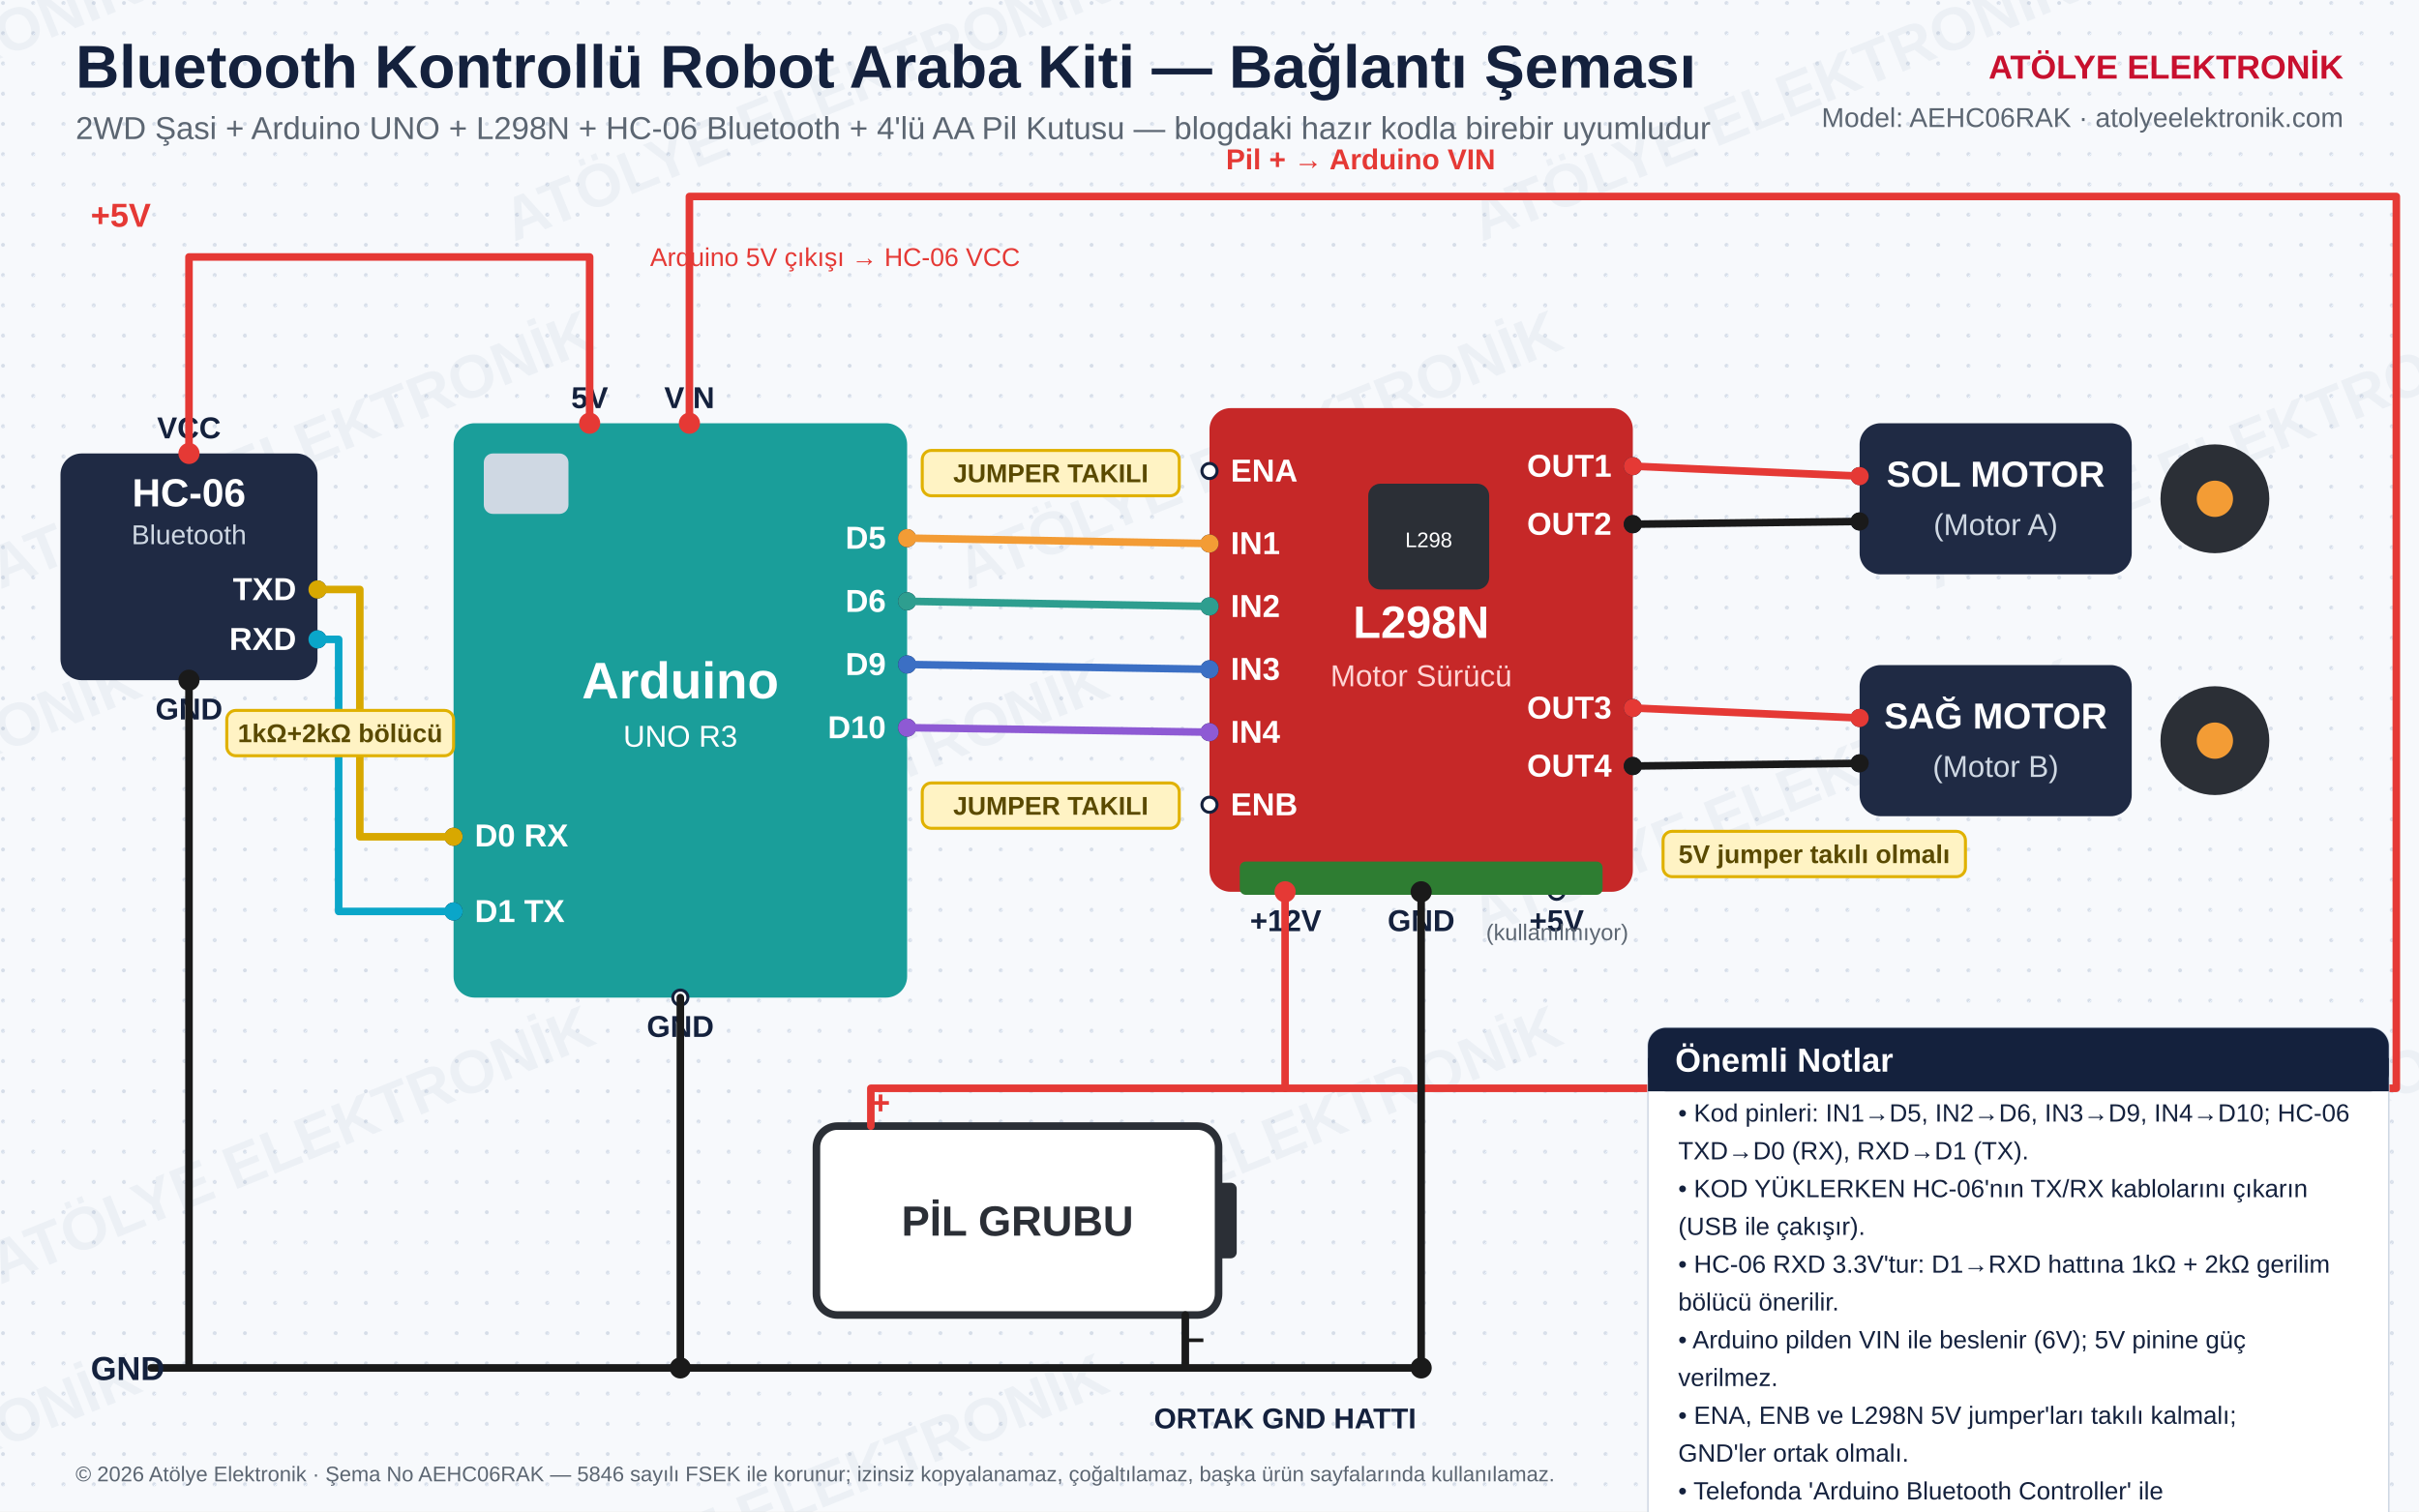
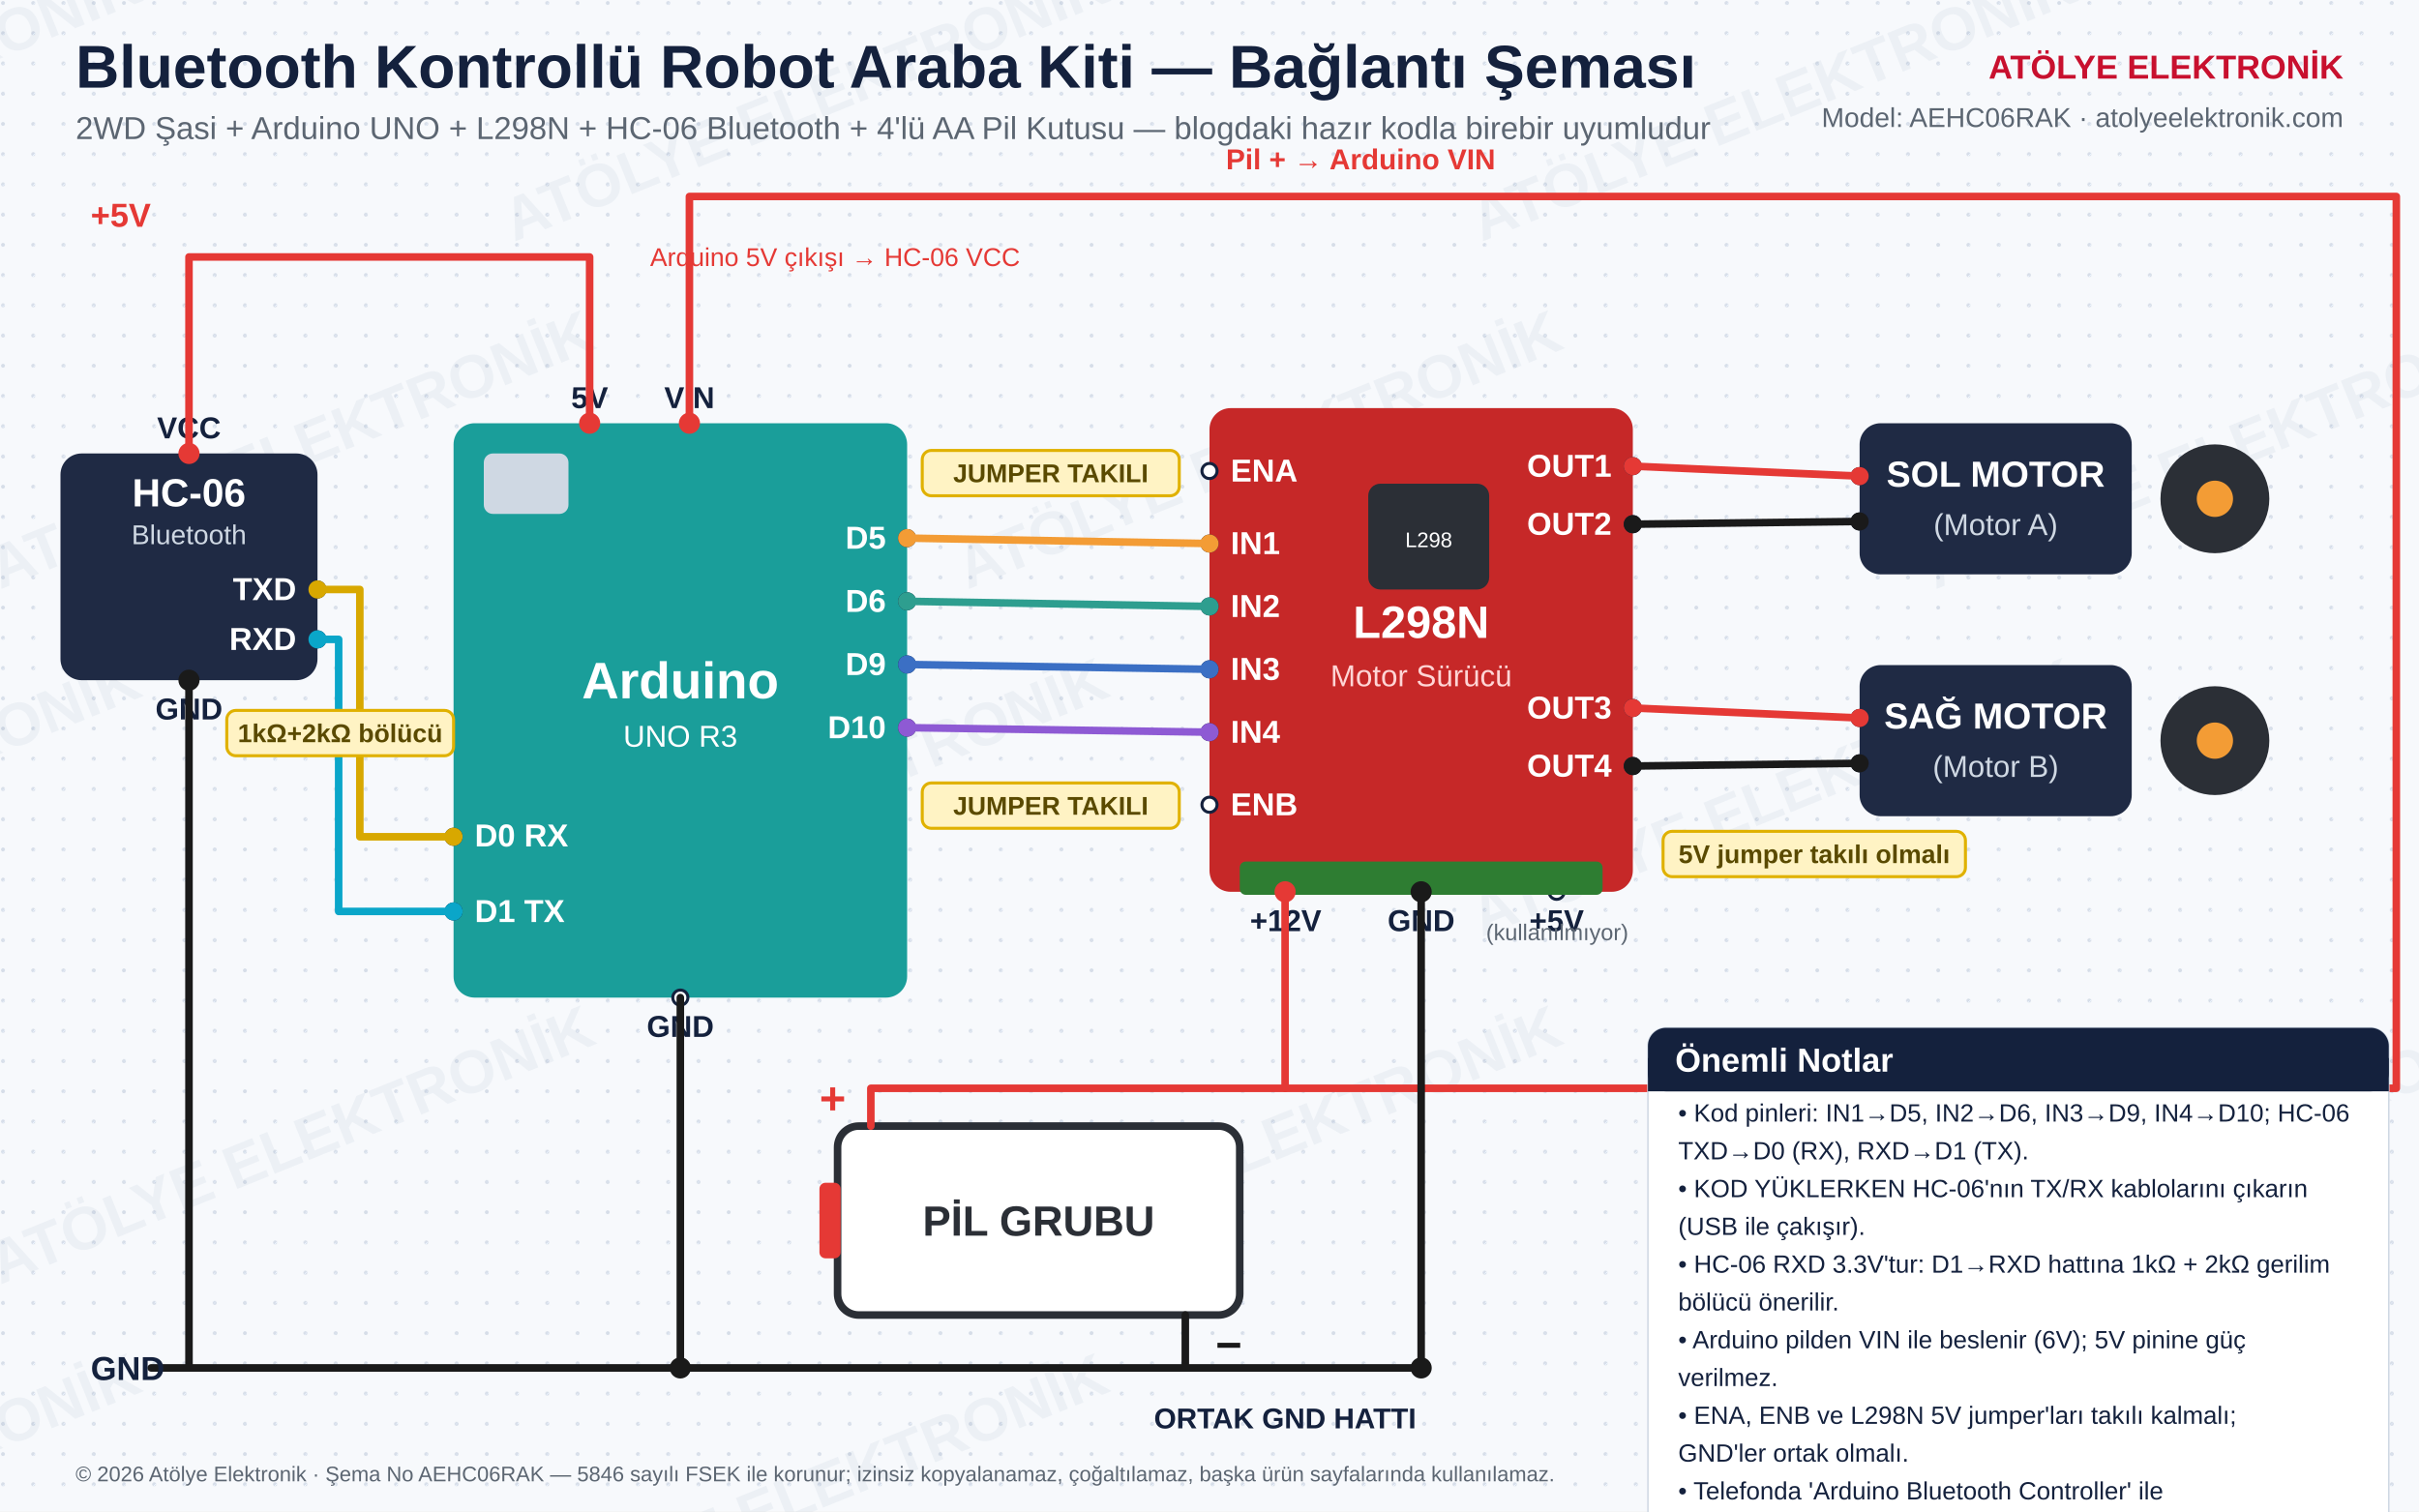
<svg xmlns="http://www.w3.org/2000/svg" width="1600" height="1000" viewBox="0 0 1600 1000" font-family="Segoe UI, Arial, sans-serif">
  <defs>
    <pattern id="dots" width="20" height="20" patternUnits="userSpaceOnUse">
      <circle cx="2" cy="2" r="1.3" fill="#d6dde8" />
    </pattern>
  </defs>
  <rect width="1600" height="1000" fill="#f7f9fc" />
  <rect width="1600" height="1000" fill="url(#dots)" />
  <g opacity="0.045" font-weight="800" font-size="40" fill="#003360">
    <text x="-300" y="160" transform="rotate(-22 -300 160)">ATÖLYE ELEKTRONİK</text>
    <text x="340" y="160" transform="rotate(-22 340 160)">ATÖLYE ELEKTRONİK</text>
    <text x="980" y="160" transform="rotate(-22 980 160)">ATÖLYE ELEKTRONİK</text>
    <text x="1620" y="160" transform="rotate(-22 1620 160)">ATÖLYE ELEKTRONİK</text>
    <text x="0" y="390" transform="rotate(-22 0 390)">ATÖLYE ELEKTRONİK</text>
    <text x="640" y="390" transform="rotate(-22 640 390)">ATÖLYE ELEKTRONİK</text>
    <text x="1280" y="390" transform="rotate(-22 1280 390)">ATÖLYE ELEKTRONİK</text>
    <text x="-300" y="620" transform="rotate(-22 -300 620)">ATÖLYE ELEKTRONİK</text>
    <text x="340" y="620" transform="rotate(-22 340 620)">ATÖLYE ELEKTRONİK</text>
    <text x="980" y="620" transform="rotate(-22 980 620)">ATÖLYE ELEKTRONİK</text>
    <text x="1620" y="620" transform="rotate(-22 1620 620)">ATÖLYE ELEKTRONİK</text>
    <text x="0" y="850" transform="rotate(-22 0 850)">ATÖLYE ELEKTRONİK</text>
    <text x="640" y="850" transform="rotate(-22 640 850)">ATÖLYE ELEKTRONİK</text>
    <text x="1280" y="850" transform="rotate(-22 1280 850)">ATÖLYE ELEKTRONİK</text>
    <text x="-300" y="1080" transform="rotate(-22 -300 1080)">ATÖLYE ELEKTRONİK</text>
    <text x="340" y="1080" transform="rotate(-22 340 1080)">ATÖLYE ELEKTRONİK</text>
    <text x="980" y="1080" transform="rotate(-22 980 1080)">ATÖLYE ELEKTRONİK</text>
    <text x="1620" y="1080" transform="rotate(-22 1620 1080)">ATÖLYE ELEKTRONİK</text>
  </g>
  <text x="50" y="58" font-size="40" font-weight="800" fill="#14213d">Bluetooth Kontrollü Robot Araba Kiti — Bağlantı Şeması</text>
  <text x="50" y="92" font-size="21" fill="#5c6672">2WD Şasi + Arduino UNO + L298N + HC-06 Bluetooth + 4'lü AA Pil Kutusu — blogdaki hazır kodla birebir uyumludur</text>
  <text x="1550" y="52" text-anchor="end" font-size="22" font-weight="800" fill="#c8102e">ATÖLYE ELEKTRONİK</text>
  <text x="1550" y="84" text-anchor="end" font-size="18" fill="#5c6672">Model: AEHC06RAK · atolyeelektronik.com</text>
  <rect x="300" y="280" width="300" height="380" rx="14" fill="#1a9e9a" />
  <text x="450.0" y="462.0" text-anchor="middle" font-size="34" font-weight="700" fill="#fff">Arduino</text>
  <text x="450.0" y="494.0" text-anchor="middle" font-size="20" fill="#ffffff">UNO R3</text>
  <text x="586" y="363.0" text-anchor="end" font-size="21" font-weight="700" fill="#fff">D5</text>
  <circle cx="600" cy="356.0" r="5" fill="#fff" stroke="#14213d" stroke-width="2" />
  <text x="586" y="404.8" text-anchor="end" font-size="21" font-weight="700" fill="#fff">D6</text>
  <circle cx="600" cy="397.8" r="5" fill="#fff" stroke="#14213d" stroke-width="2" />
  <text x="586" y="446.6" text-anchor="end" font-size="21" font-weight="700" fill="#fff">D9</text>
  <circle cx="600" cy="439.6" r="5" fill="#fff" stroke="#14213d" stroke-width="2" />
  <text x="586" y="488.4" text-anchor="end" font-size="21" font-weight="700" fill="#fff">D10</text>
  <circle cx="600" cy="481.4" r="5" fill="#fff" stroke="#14213d" stroke-width="2" />
  <text x="390.0" y="270" text-anchor="middle" font-size="20" font-weight="700" fill="#14213d">5V</text>
  <circle cx="390.0" cy="280" r="5" fill="#fff" stroke="#14213d" stroke-width="2" />
  <text x="456.0" y="270" text-anchor="middle" font-size="20" font-weight="700" fill="#14213d">VIN</text>
  <circle cx="456.0" cy="280" r="5" fill="#fff" stroke="#14213d" stroke-width="2" />
  <text x="450.0" y="686" text-anchor="middle" font-size="20" font-weight="700" fill="#14213d">GND</text>
  <circle cx="450.0" cy="660" r="5" fill="#fff" stroke="#14213d" stroke-width="2" />
  <rect x="320" y="300" width="56" height="40" rx="6" fill="#cfd8e3" />
  <rect x="800" y="270" width="280" height="320" rx="14" fill="#c62828" />
  <text x="940.0" y="422.0" text-anchor="middle" font-size="30" font-weight="700" fill="#fff">L298N</text>
  <text x="940.0" y="454.0" text-anchor="middle" font-size="20" fill="#ffd5d5">Motor Sürücü</text>
  <text x="814" y="318.6" font-size="21" font-weight="700" fill="#fff">ENA</text>
  <circle cx="800" cy="311.6" r="5" fill="#fff" stroke="#14213d" stroke-width="2" />
  <text x="814" y="366.6" font-size="21" font-weight="700" fill="#fff">IN1</text>
  <circle cx="800" cy="359.6" r="5" fill="#fff" stroke="#14213d" stroke-width="2" />
  <text x="814" y="408.2" font-size="21" font-weight="700" fill="#fff">IN2</text>
  <circle cx="800" cy="401.2" r="5" fill="#fff" stroke="#14213d" stroke-width="2" />
  <text x="814" y="449.8" font-size="21" font-weight="700" fill="#fff">IN3</text>
  <circle cx="800" cy="442.8" r="5" fill="#fff" stroke="#14213d" stroke-width="2" />
  <text x="814" y="491.4" font-size="21" font-weight="700" fill="#fff">IN4</text>
  <circle cx="800" cy="484.4" r="5" fill="#fff" stroke="#14213d" stroke-width="2" />
  <text x="814" y="539.4" font-size="21" font-weight="700" fill="#fff">ENB</text>
  <circle cx="800" cy="532.4" r="5" fill="#fff" stroke="#14213d" stroke-width="2" />
  <text x="1066" y="315.4" text-anchor="end" font-size="21" font-weight="700" fill="#fff">OUT1</text>
  <circle cx="1080" cy="308.4" r="5" fill="#fff" stroke="#14213d" stroke-width="2" />
  <text x="1066" y="353.8" text-anchor="end" font-size="21" font-weight="700" fill="#fff">OUT2</text>
  <circle cx="1080" cy="346.8" r="5" fill="#fff" stroke="#14213d" stroke-width="2" />
  <text x="1066" y="475.4" text-anchor="end" font-size="21" font-weight="700" fill="#fff">OUT3</text>
  <circle cx="1080" cy="468.4" r="5" fill="#fff" stroke="#14213d" stroke-width="2" />
  <text x="1066" y="513.8" text-anchor="end" font-size="21" font-weight="700" fill="#fff">OUT4</text>
  <circle cx="1080" cy="506.8" r="5" fill="#fff" stroke="#14213d" stroke-width="2" />
  <text x="850.4" y="616" text-anchor="middle" font-size="20" font-weight="700" fill="#14213d">+12V</text>
  <circle cx="850.4" cy="590" r="5" fill="#fff" stroke="#14213d" stroke-width="2" />
  <text x="940.0" y="616" text-anchor="middle" font-size="20" font-weight="700" fill="#14213d">GND</text>
  <circle cx="940.0" cy="590" r="5" fill="#fff" stroke="#14213d" stroke-width="2" />
  <text x="1029.6" y="616" text-anchor="middle" font-size="20" font-weight="700" fill="#14213d">+5V</text>
  <circle cx="1029.6" cy="590" r="5" fill="#fff" stroke="#14213d" stroke-width="2" />
  <rect x="905" y="320" width="80" height="70" rx="8" fill="#2b2f36" />
  <text x="945" y="362" text-anchor="middle" font-size="14" fill="#fff">L298</text>
  <rect x="820" y="570" width="240" height="22" rx="4" fill="#2e7d32" />
  <rect x="610" y="298" width="170" height="30" rx="6" fill="#fff3c4" stroke="#e0b100" stroke-width="2" />
  <text x="695.0" y="319" text-anchor="middle" font-size="17" font-weight="700" fill="#5a4a00">JUMPER TAKILI</text>
  <rect x="610" y="518" width="170" height="30" rx="6" fill="#fff3c4" stroke="#e0b100" stroke-width="2" />
  <text x="695.0" y="539" text-anchor="middle" font-size="17" font-weight="700" fill="#5a4a00">JUMPER TAKILI</text>
  <rect x="1100" y="550" width="200" height="30" rx="6" fill="#fff3c4" stroke="#e0b100" stroke-width="2" />
  <text x="1200.0" y="571" text-anchor="middle" font-size="17" font-weight="700" fill="#5a4a00">5V jumper takılı olmalı</text>
  <text x="1030" y="622" text-anchor="middle" font-size="15" font-weight="500" fill="#5c6672">(kullanılmıyor)</text>
  <rect x="1230" y="280" width="180" height="100" rx="14" fill="#1f2a44" />
  <text x="1320.0" y="322.0" text-anchor="middle" font-size="24" font-weight="700" fill="#fff">SOL MOTOR</text>
  <text x="1320.0" y="354.0" text-anchor="middle" font-size="20" fill="#cfd8e3">(Motor A)</text>
  <text x="1244" y="322.0" font-size="21" font-weight="700" fill="#fff" />
  <circle cx="1230" cy="315.0" r="5" fill="#fff" stroke="#14213d" stroke-width="2" />
  <text x="1244" y="352.0" font-size="21" font-weight="700" fill="#fff"> </text>
  <circle cx="1230" cy="345.0" r="5" fill="#fff" stroke="#14213d" stroke-width="2" />
  <circle cx="1465" cy="330" r="36" fill="#2b2f36" />
  <circle cx="1465" cy="330" r="12" fill="#f39c35" />
  <rect x="1230" y="440" width="180" height="100" rx="14" fill="#1f2a44" />
  <text x="1320.0" y="482.0" text-anchor="middle" font-size="24" font-weight="700" fill="#fff">SAĞ MOTOR</text>
  <text x="1320.0" y="514.0" text-anchor="middle" font-size="20" fill="#cfd8e3">(Motor B)</text>
  <text x="1244" y="482.0" font-size="21" font-weight="700" fill="#fff" />
  <circle cx="1230" cy="475.0" r="5" fill="#fff" stroke="#14213d" stroke-width="2" />
  <text x="1244" y="512.0" font-size="21" font-weight="700" fill="#fff"> </text>
  <circle cx="1230" cy="505.0" r="5" fill="#fff" stroke="#14213d" stroke-width="2" />
  <circle cx="1465" cy="490" r="36" fill="#2b2f36" />
  <circle cx="1465" cy="490" r="12" fill="#f39c35" />
-   <rect x="540" y="745" width="266" height="125" rx="14" fill="#fff" stroke="#2b2f36" stroke-width="5" />
-   <rect x="804" y="782.5" width="14" height="50.0" rx="4" fill="#2b2f36" />
-   <text x="673.0" y="817.5" text-anchor="middle" font-size="28" font-weight="800" fill="#2b2f36">PİL GRUBU</text>
-   <text x="576" y="737" font-size="22" font-weight="700" fill="#e53935">+</text>
-   <text x="784" y="894" font-size="22" font-weight="700" fill="#1a1a1a">−</text>
+   <rect x="554" y="745" width="266" height="125" rx="14" fill="#fff" stroke="#2b2f36" stroke-width="5" />
+   <rect x="542" y="782.5" width="14" height="50.0" rx="4" fill="#e53935" />
+   <text x="687.0" y="817.5" text-anchor="middle" font-size="28" font-weight="800" fill="#2b2f36">PİL GRUBU</text>
+   <text x="542" y="737" font-size="30" font-weight="800" fill="#e53935">+</text>
+   <text x="804" y="900" font-size="30" font-weight="800" fill="#1a1a1a">−</text>
  <path d="M 600 356.0 L 800 359.6" fill="none" stroke="#f39c35" stroke-width="5" stroke-linejoin="round" stroke-linecap="round" />
  <circle cx="600" cy="356.0" r="6" fill="#f39c35" />
  <circle cx="800" cy="359.6" r="6" fill="#f39c35" />
  <path d="M 600 397.8 L 800 401.2" fill="none" stroke="#2e9e8f" stroke-width="5" stroke-linejoin="round" stroke-linecap="round" />
  <circle cx="600" cy="397.8" r="6" fill="#2e9e8f" />
  <circle cx="800" cy="401.2" r="6" fill="#2e9e8f" />
  <path d="M 600 439.6 L 800 442.8" fill="none" stroke="#3b6fc4" stroke-width="5" stroke-linejoin="round" stroke-linecap="round" />
  <circle cx="600" cy="439.6" r="6" fill="#3b6fc4" />
  <circle cx="800" cy="442.8" r="6" fill="#3b6fc4" />
  <path d="M 600 481.4 L 800 484.4" fill="none" stroke="#8e5ad4" stroke-width="5" stroke-linejoin="round" stroke-linecap="round" />
  <circle cx="600" cy="481.4" r="6" fill="#8e5ad4" />
  <circle cx="800" cy="484.4" r="6" fill="#8e5ad4" />
  <path d="M 1080 308.4 L 1230 315.0" fill="none" stroke="#e53935" stroke-width="5" stroke-linejoin="round" stroke-linecap="round" />
  <circle cx="1080" cy="308.4" r="6" fill="#e53935" />
  <circle cx="1230" cy="315.0" r="6" fill="#e53935" />
  <path d="M 1080 346.8 L 1230 345.0" fill="none" stroke="#1a1a1a" stroke-width="5" stroke-linejoin="round" stroke-linecap="round" />
  <circle cx="1080" cy="346.8" r="6" fill="#1a1a1a" />
  <circle cx="1230" cy="345.0" r="6" fill="#1a1a1a" />
  <path d="M 1080 468.4 L 1230 475.0" fill="none" stroke="#e53935" stroke-width="5" stroke-linejoin="round" stroke-linecap="round" />
  <circle cx="1080" cy="468.4" r="6" fill="#e53935" />
  <circle cx="1230" cy="475.0" r="6" fill="#e53935" />
  <path d="M 1080 506.8 L 1230 505.0" fill="none" stroke="#1a1a1a" stroke-width="5" stroke-linejoin="round" stroke-linecap="round" />
  <circle cx="1080" cy="506.8" r="6" fill="#1a1a1a" />
  <circle cx="1230" cy="505.0" r="6" fill="#1a1a1a" />
  <path d="M 576 745 L 576 720 L 850 720 L 850 590" fill="none" stroke="#e53935" stroke-width="5" stroke-linejoin="round" stroke-linecap="round" />
  <circle cx="850" cy="590" r="7" fill="#e53935" />
  <path d="M 850 720 L 1585 720 L 1585 130 L 456 130 L 456 280" fill="none" stroke="#e53935" stroke-width="5" stroke-linejoin="round" stroke-linecap="round" />
  <circle cx="456" cy="280" r="7" fill="#e53935" />
  <text x="900" y="112" text-anchor="middle" font-size="19" font-weight="700" fill="#e53935">Pil + → Arduino VIN</text>
  <path d="M 784 870 L 784 905 L 100 905" fill="none" stroke="#1a1a1a" stroke-width="5" stroke-linejoin="round" stroke-linecap="round" />
  <path d="M 784 905 L 940 905 L 940 590" fill="none" stroke="#1a1a1a" stroke-width="5" stroke-linejoin="round" stroke-linecap="round" />
  <circle cx="940" cy="590" r="7" fill="#1a1a1a" />
  <path d="M 450 660 L 450 905" fill="none" stroke="#1a1a1a" stroke-width="5" stroke-linejoin="round" stroke-linecap="round" />
  <circle cx="450" cy="905" r="7" fill="#1a1a1a" />
  <circle cx="940" cy="905" r="7" fill="#1a1a1a" />
  <text x="60" y="913" text-anchor="start" font-size="22" font-weight="700" fill="#14213d">GND</text>
  <text x="850" y="945" text-anchor="middle" font-size="19" font-weight="700" fill="#14213d">ORTAK GND HATTI</text>
  <rect x="40" y="300" width="170" height="150" rx="14" fill="#1f2a44" />
  <text x="125.0" y="385.0" text-anchor="middle" font-size="26" font-weight="700" fill="#fff" />
  <text x="125.0" y="290" text-anchor="middle" font-size="20" font-weight="700" fill="#14213d">VCC</text>
  <circle cx="125.0" cy="300" r="5" fill="#fff" stroke="#14213d" stroke-width="2" />
  <text x="125.0" y="476" text-anchor="middle" font-size="20" font-weight="700" fill="#14213d">GND</text>
  <circle cx="125.0" cy="450" r="5" fill="#fff" stroke="#14213d" stroke-width="2" />
  <text x="196" y="397.0" text-anchor="end" font-size="21" font-weight="700" fill="#fff">TXD</text>
  <circle cx="210" cy="390.0" r="5" fill="#fff" stroke="#14213d" stroke-width="2" />
  <text x="196" y="430.0" text-anchor="end" font-size="21" font-weight="700" fill="#fff">RXD</text>
  <circle cx="210" cy="423.0" r="5" fill="#fff" stroke="#14213d" stroke-width="2" />
  <text x="125" y="335" text-anchor="middle" font-size="26" font-weight="700" fill="#fff">HC-06</text>
  <text x="125" y="360" text-anchor="middle" font-size="18" font-weight="500" fill="#cfd8e3">Bluetooth</text>
  <text x="314" y="560" font-size="21" font-weight="700" fill="#fff">D0 RX</text>
  <circle cx="300" cy="553.6" r="5" fill="#fff" stroke="#14213d" stroke-width="2" />
  <text x="314" y="610" font-size="21" font-weight="700" fill="#fff">D1 TX</text>
  <circle cx="300" cy="603" r="5" fill="#fff" stroke="#14213d" stroke-width="2" />
  <path d="M 210 390.0 L 238 390 L 238 553.6 L 300 553.6" fill="none" stroke="#d8a800" stroke-width="5" stroke-linejoin="round" stroke-linecap="round" />
  <circle cx="210" cy="390.0" r="6" fill="#d8a800" />
  <circle cx="300" cy="553.6" r="6" fill="#d8a800" />
  <path d="M 210 423.0 L 224 423 L 224 603 L 300 603.0" fill="none" stroke="#0aa6c9" stroke-width="5" stroke-linejoin="round" stroke-linecap="round" />
  <circle cx="210" cy="423.0" r="6" fill="#0aa6c9" />
  <circle cx="300" cy="603.0" r="6" fill="#0aa6c9" />
  <rect x="150" y="470" width="150" height="30" rx="6" fill="#fff3c4" stroke="#e0b100" stroke-width="2" />
  <text x="225.0" y="491" text-anchor="middle" font-size="17" font-weight="700" fill="#5a4a00">1kΩ+2kΩ bölücü</text>
  <path d="M 125 300 L 125 170 L 390 170 L 390 280" fill="none" stroke="#e53935" stroke-width="5" stroke-linejoin="round" stroke-linecap="round" />
  <circle cx="390" cy="280" r="7" fill="#e53935" />
  <circle cx="125" cy="300" r="7" fill="#e53935" />
  <text x="60" y="150" text-anchor="start" font-size="22" font-weight="700" fill="#e53935">+5V</text>
  <text x="430" y="176" text-anchor="start" font-size="17" font-weight="500" fill="#e53935">Arduino 5V çıkışı → HC-06 VCC</text>
  <path d="M 125 450 L 125 905" fill="none" stroke="#1a1a1a" stroke-width="5" stroke-linejoin="round" stroke-linecap="round" />
  <circle cx="125" cy="450" r="7" fill="#1a1a1a" />
  <rect x="1090" y="680" width="490" height="377" rx="12" fill="#fff" stroke="#cfd8e3" />
  <rect x="1090" y="680" width="490" height="42" rx="12" fill="#14213d" />
  <rect x="1090" y="700" width="490" height="22" fill="#14213d" />
  <text x="1108" y="709" font-size="22" font-weight="700" fill="#fff">Önemli Notlar</text>
  <text x="1110" y="742" font-size="16.5" fill="#14213d">• Kod pinleri: IN1→D5, IN2→D6, IN3→D9, IN4→D10; HC-06</text>
  <text x="1110" y="767" font-size="16.5" fill="#14213d">   TXD→D0 (RX), RXD→D1 (TX).</text>
  <text x="1110" y="792" font-size="16.5" fill="#14213d">• KOD YÜKLERKEN HC-06'nın TX/RX kablolarını çıkarın</text>
  <text x="1110" y="817" font-size="16.5" fill="#14213d">   (USB ile çakışır).</text>
  <text x="1110" y="842" font-size="16.5" fill="#14213d">• HC-06 RXD 3.3V'tur: D1→RXD hattına 1kΩ + 2kΩ gerilim</text>
  <text x="1110" y="867" font-size="16.5" fill="#14213d">   bölücü önerilir.</text>
  <text x="1110" y="892" font-size="16.5" fill="#14213d">• Arduino pilden VIN ile beslenir (6V); 5V pinine güç</text>
  <text x="1110" y="917" font-size="16.5" fill="#14213d">   verilmez.</text>
  <text x="1110" y="942" font-size="16.5" fill="#14213d">• ENA, ENB ve L298N 5V jumper'ları takılı kalmalı;</text>
  <text x="1110" y="967" font-size="16.5" fill="#14213d">   GND'ler ortak olmalı.</text>
  <text x="1110" y="992" font-size="16.5" fill="#14213d">• Telefonda 'Arduino Bluetooth Controller' ile</text>
  <text x="1110" y="1017" font-size="16.5" fill="#14213d">   F/B/L/R/S komutları gönderin.</text>
  <text x="1110" y="1042" font-size="16.5" fill="#14213d">• Eşleştirme şifresi genelde 1234.</text>
  <text x="50" y="980" font-size="14" fill="#5c6672">© 2026 Atölye Elektronik · Şema No AEHC06RAK — 5846 sayılı FSEK ile korunur; izinsiz kopyalanamaz, çoğaltılamaz, başka ürün sayfalarında kullanılamaz.</text>
</svg>
